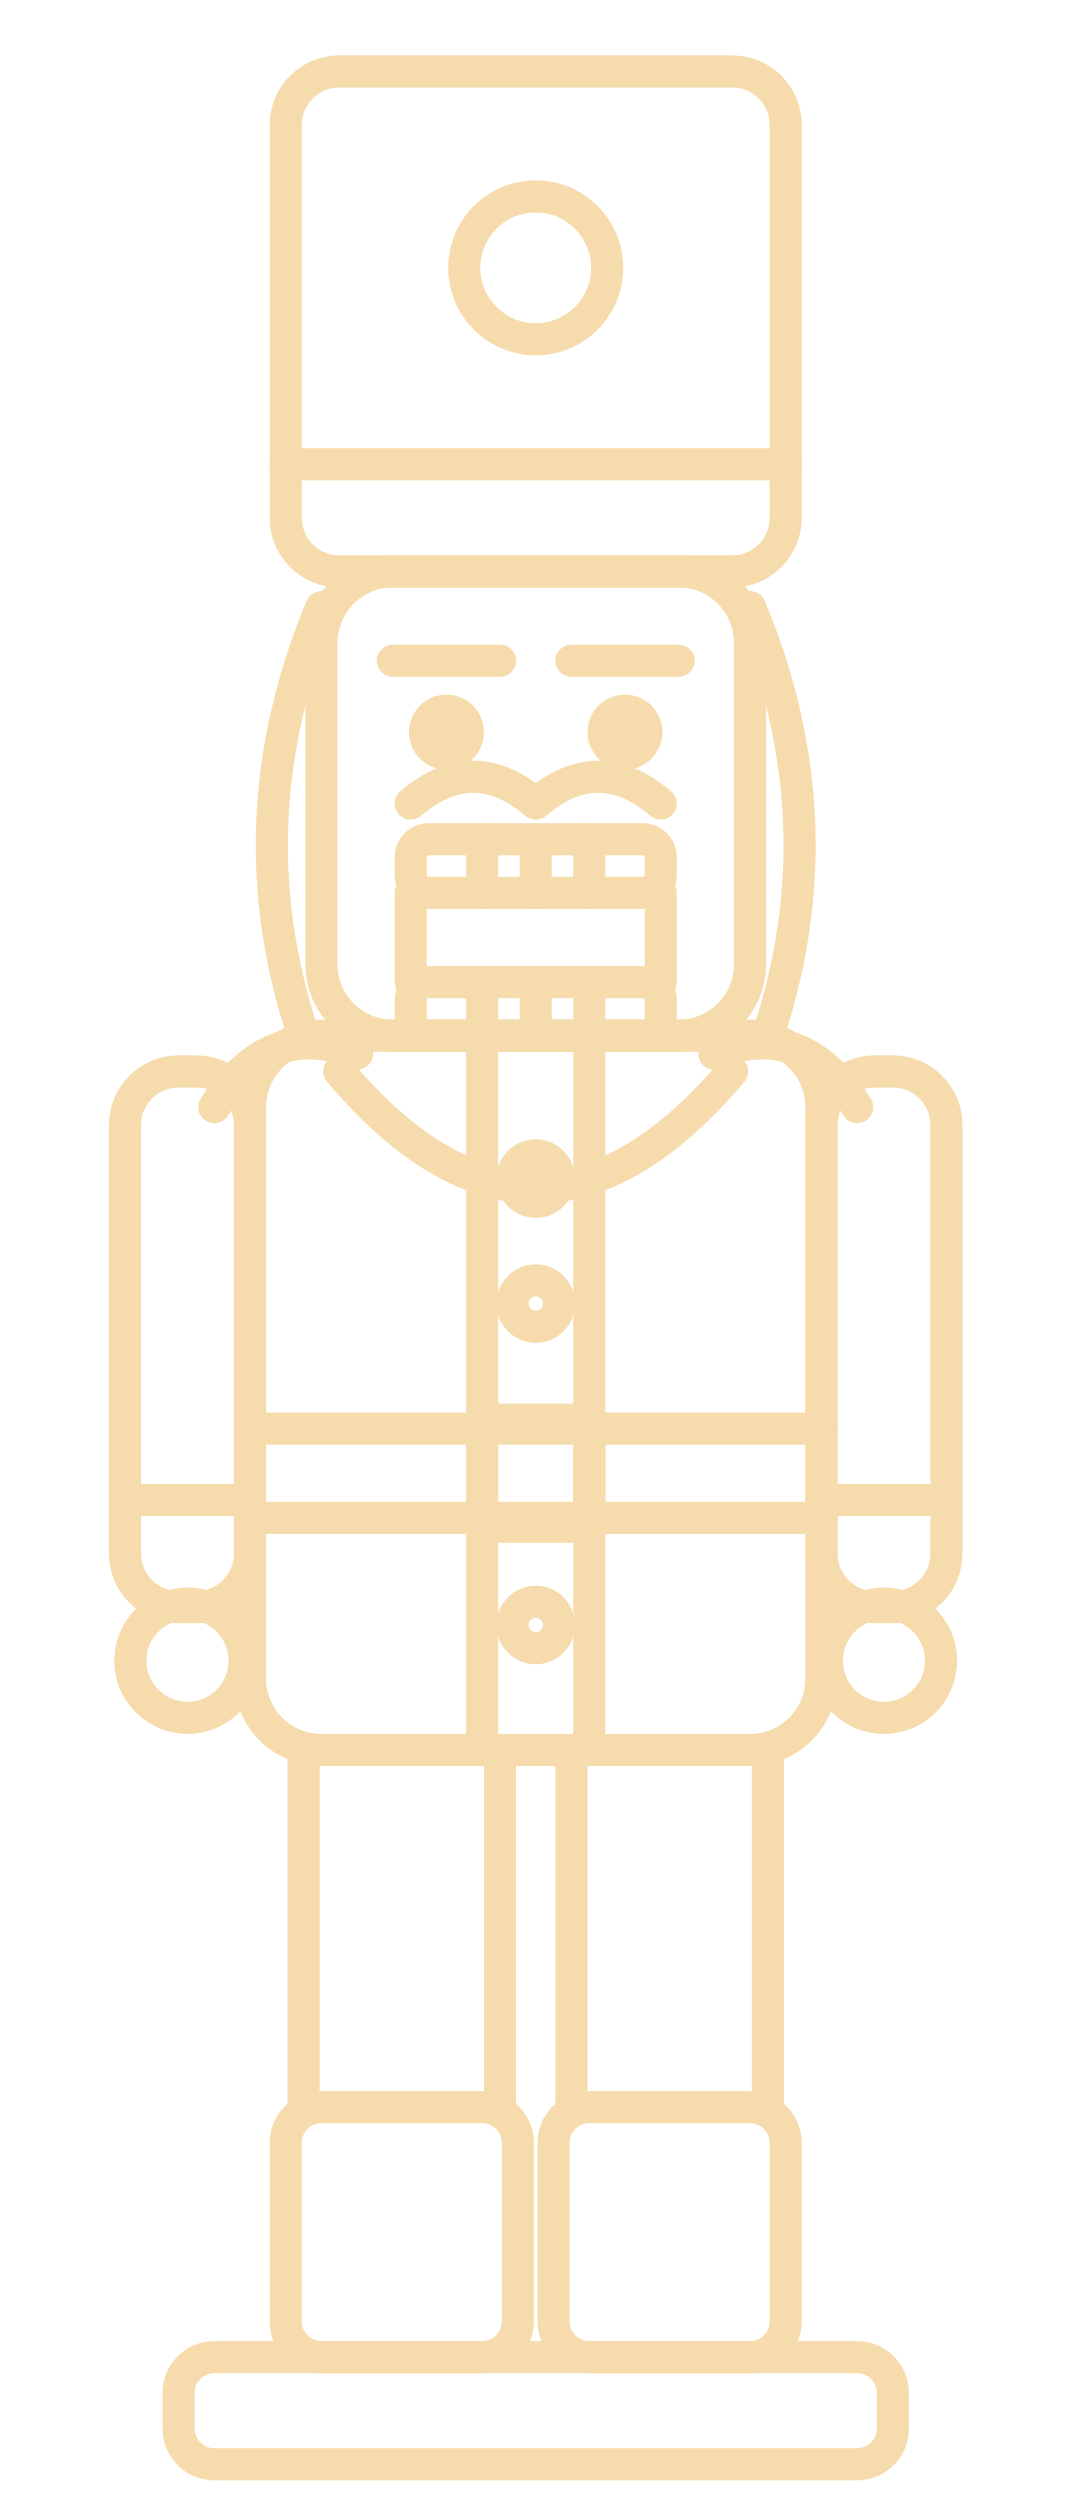
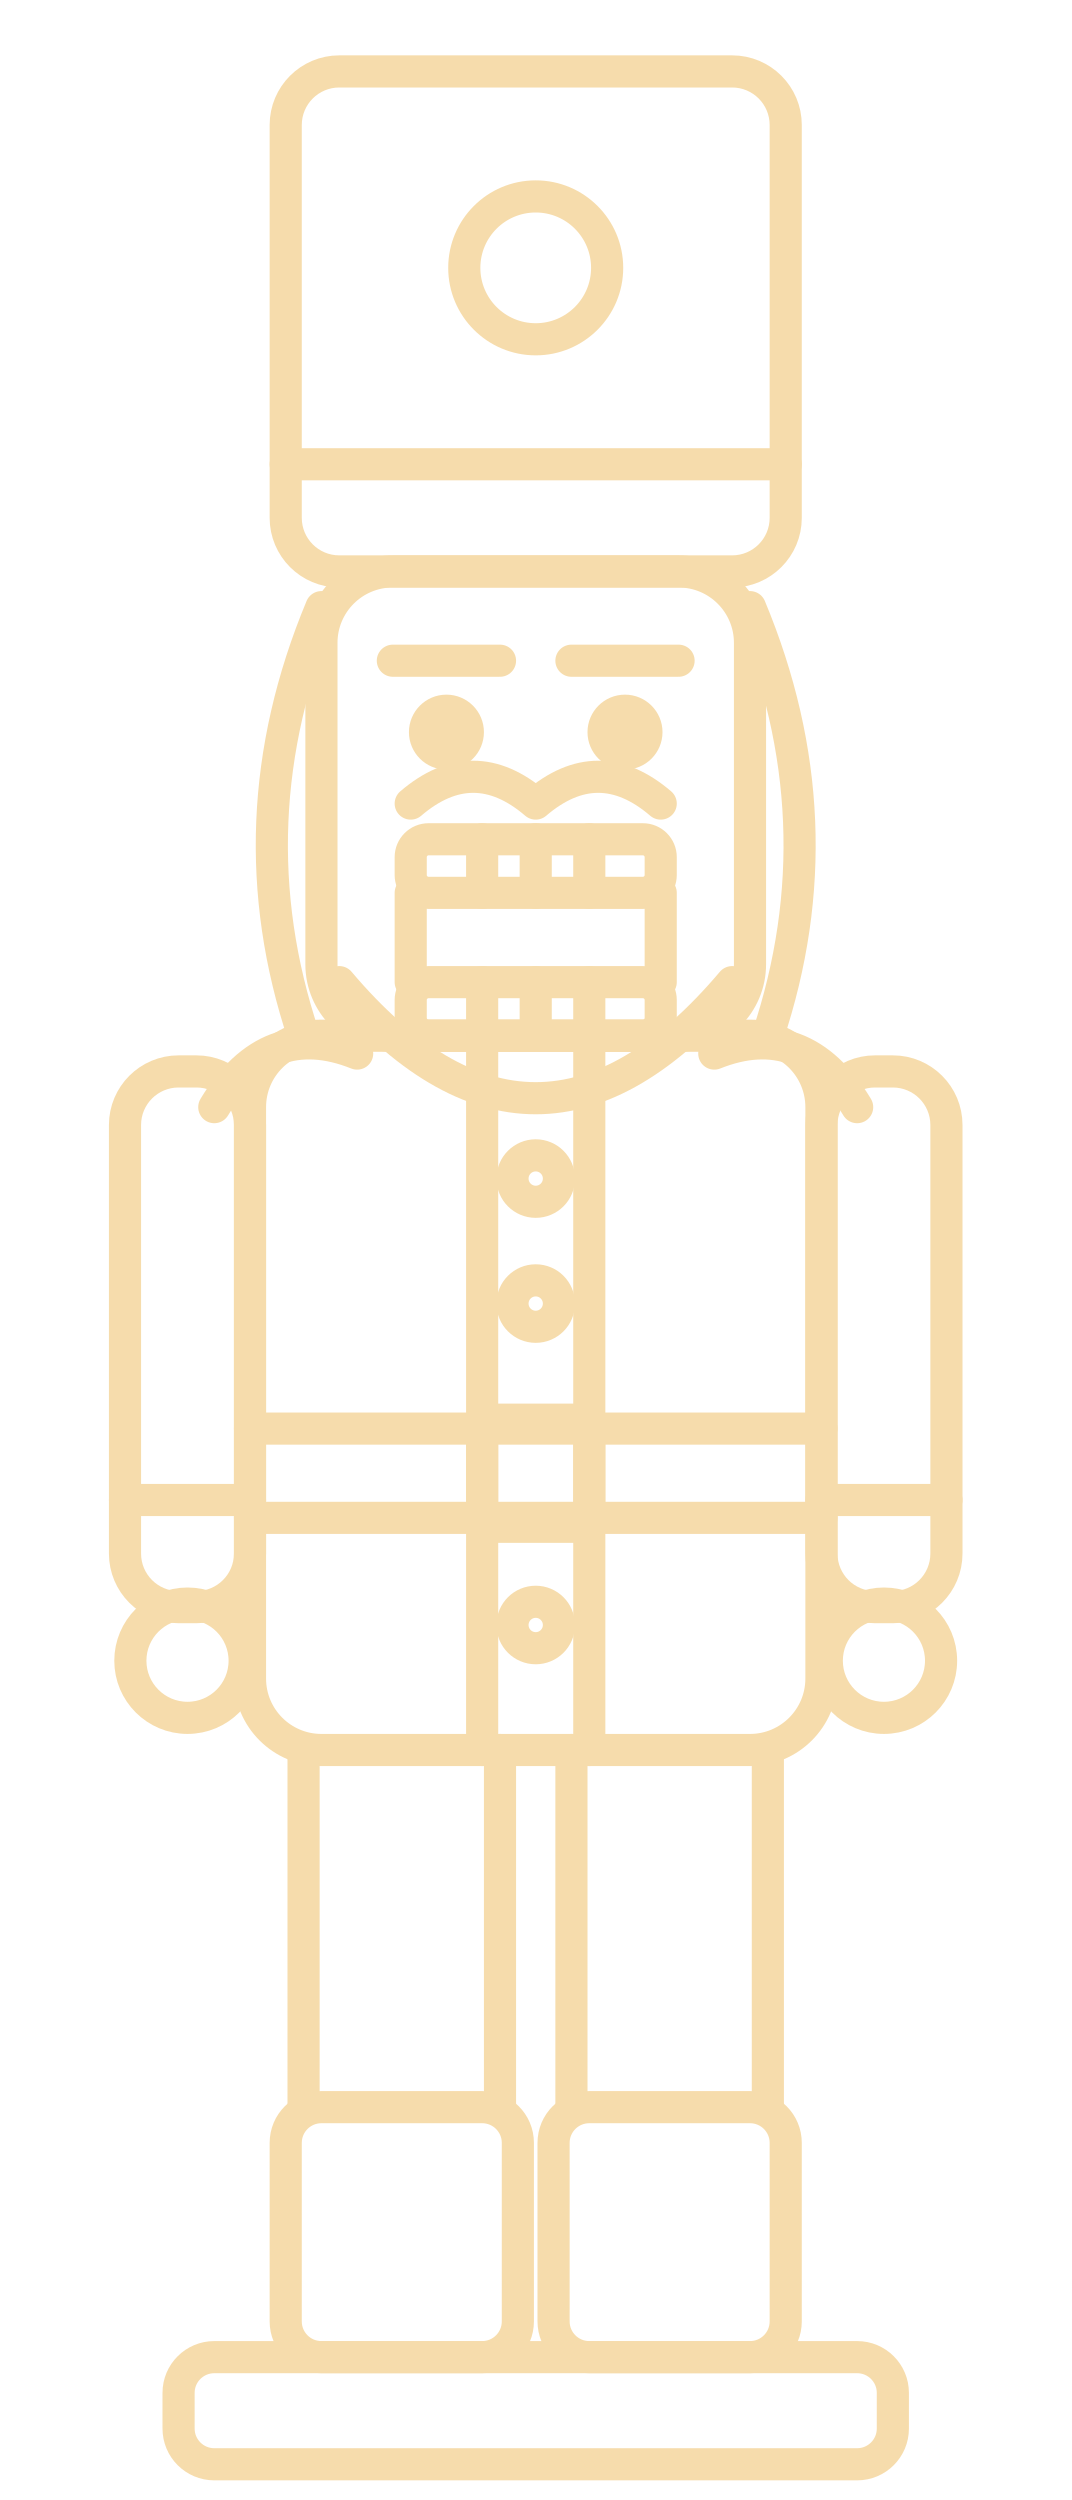
<svg xmlns="http://www.w3.org/2000/svg" viewBox="0 0 60 140" fill="none" stroke="#f6dcac" stroke-width="1.8" stroke-linecap="round" stroke-linejoin="round">
  <rect x="16" y="4" width="28" height="28" rx="3" />
  <path d="M16 26 h28" />
  <circle cx="30" cy="15" r="4" />
  <rect x="18" y="32" width="24" height="26" rx="4" />
  <path d="M18 34 Q 13 46 17 58 M42 34 Q 47 46 43 58" />
  <path d="M22 37 h6 M32 37 h6" />
  <circle cx="25" cy="41" r="1.2" fill="#f6dcac" />
  <circle cx="35" cy="41" r="1.2" fill="#f6dcac" />
  <path d="M23 45 q 3.5 -3 7 0 q 3.5 -3 7 0" />
  <rect x="23" y="47" width="14" height="3" rx="1" />
  <path d="M27 47 v3 M30 47 v3 M33 47 v3" />
  <rect x="23" y="55" width="14" height="3" rx="1" />
  <path d="M27 55 v3 M30 55 v3 M33 55 v3" />
  <path d="M23 50 v5 M37 50 v5" />
-   <path d="M19 60 Q 30 73 41 60" />
+   <path d="M19 55 Q 30 68 41 55" />
  <rect x="14" y="58" width="32" height="40" rx="4" />
  <path d="M27 58 v40 M33 58 v40" />
  <path d="M12 62 q 3 -5 8 -3 M48 62 q -3 -5 -8 -3" />
  <circle cx="30" cy="66" r="1.3" />
  <circle cx="30" cy="73" r="1.3" />
  <circle cx="30" cy="91" r="1.3" />
  <path d="M14 80 h32 M14 85 h32" />
  <rect x="27" y="79.5" width="6" height="6" />
  <rect x="7" y="60" width="7" height="30" rx="3" />
  <rect x="46" y="60" width="7" height="30" rx="3" />
  <path d="M7 84 h7 M46 84 h7" />
  <circle cx="10.5" cy="93" r="3.2" />
  <circle cx="49.5" cy="93" r="3.2" />
  <path d="M17 98 v20 M28 98 v20 M32 98 v20 M43 98 v20" />
  <rect x="16" y="118" width="13" height="14" rx="2" />
  <rect x="31" y="118" width="13" height="14" rx="2" />
  <rect x="10" y="132" width="40" height="6" rx="2" />
</svg>
